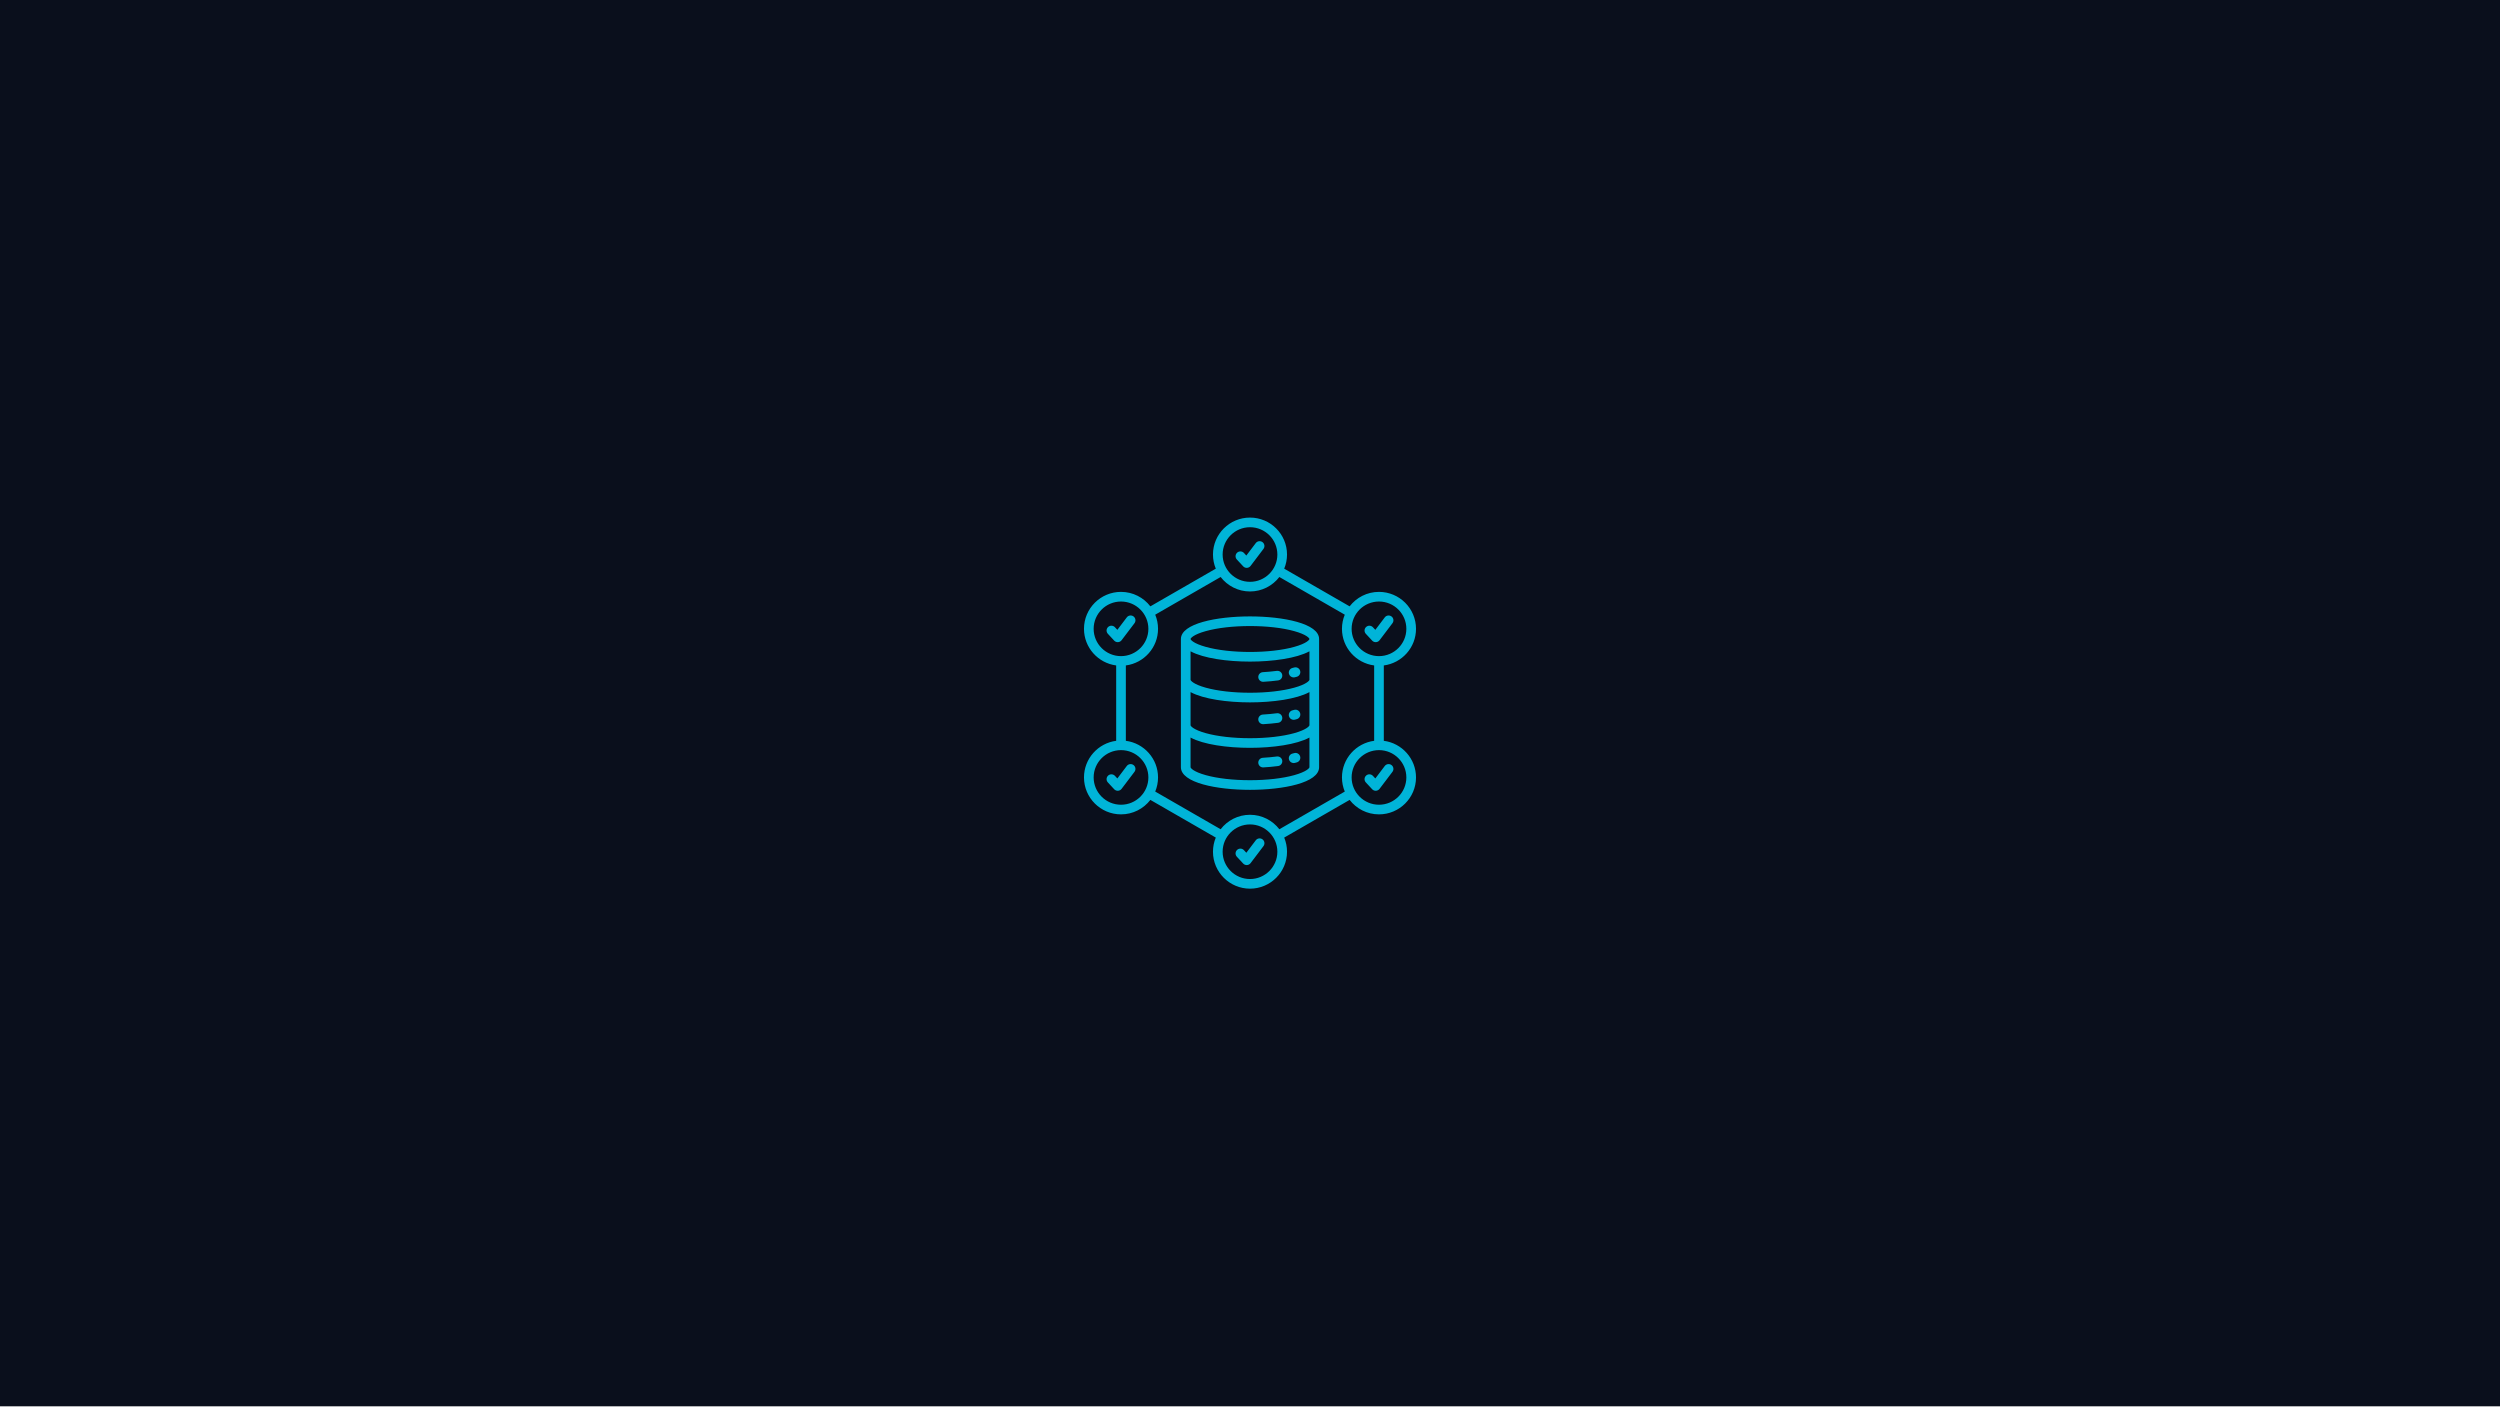
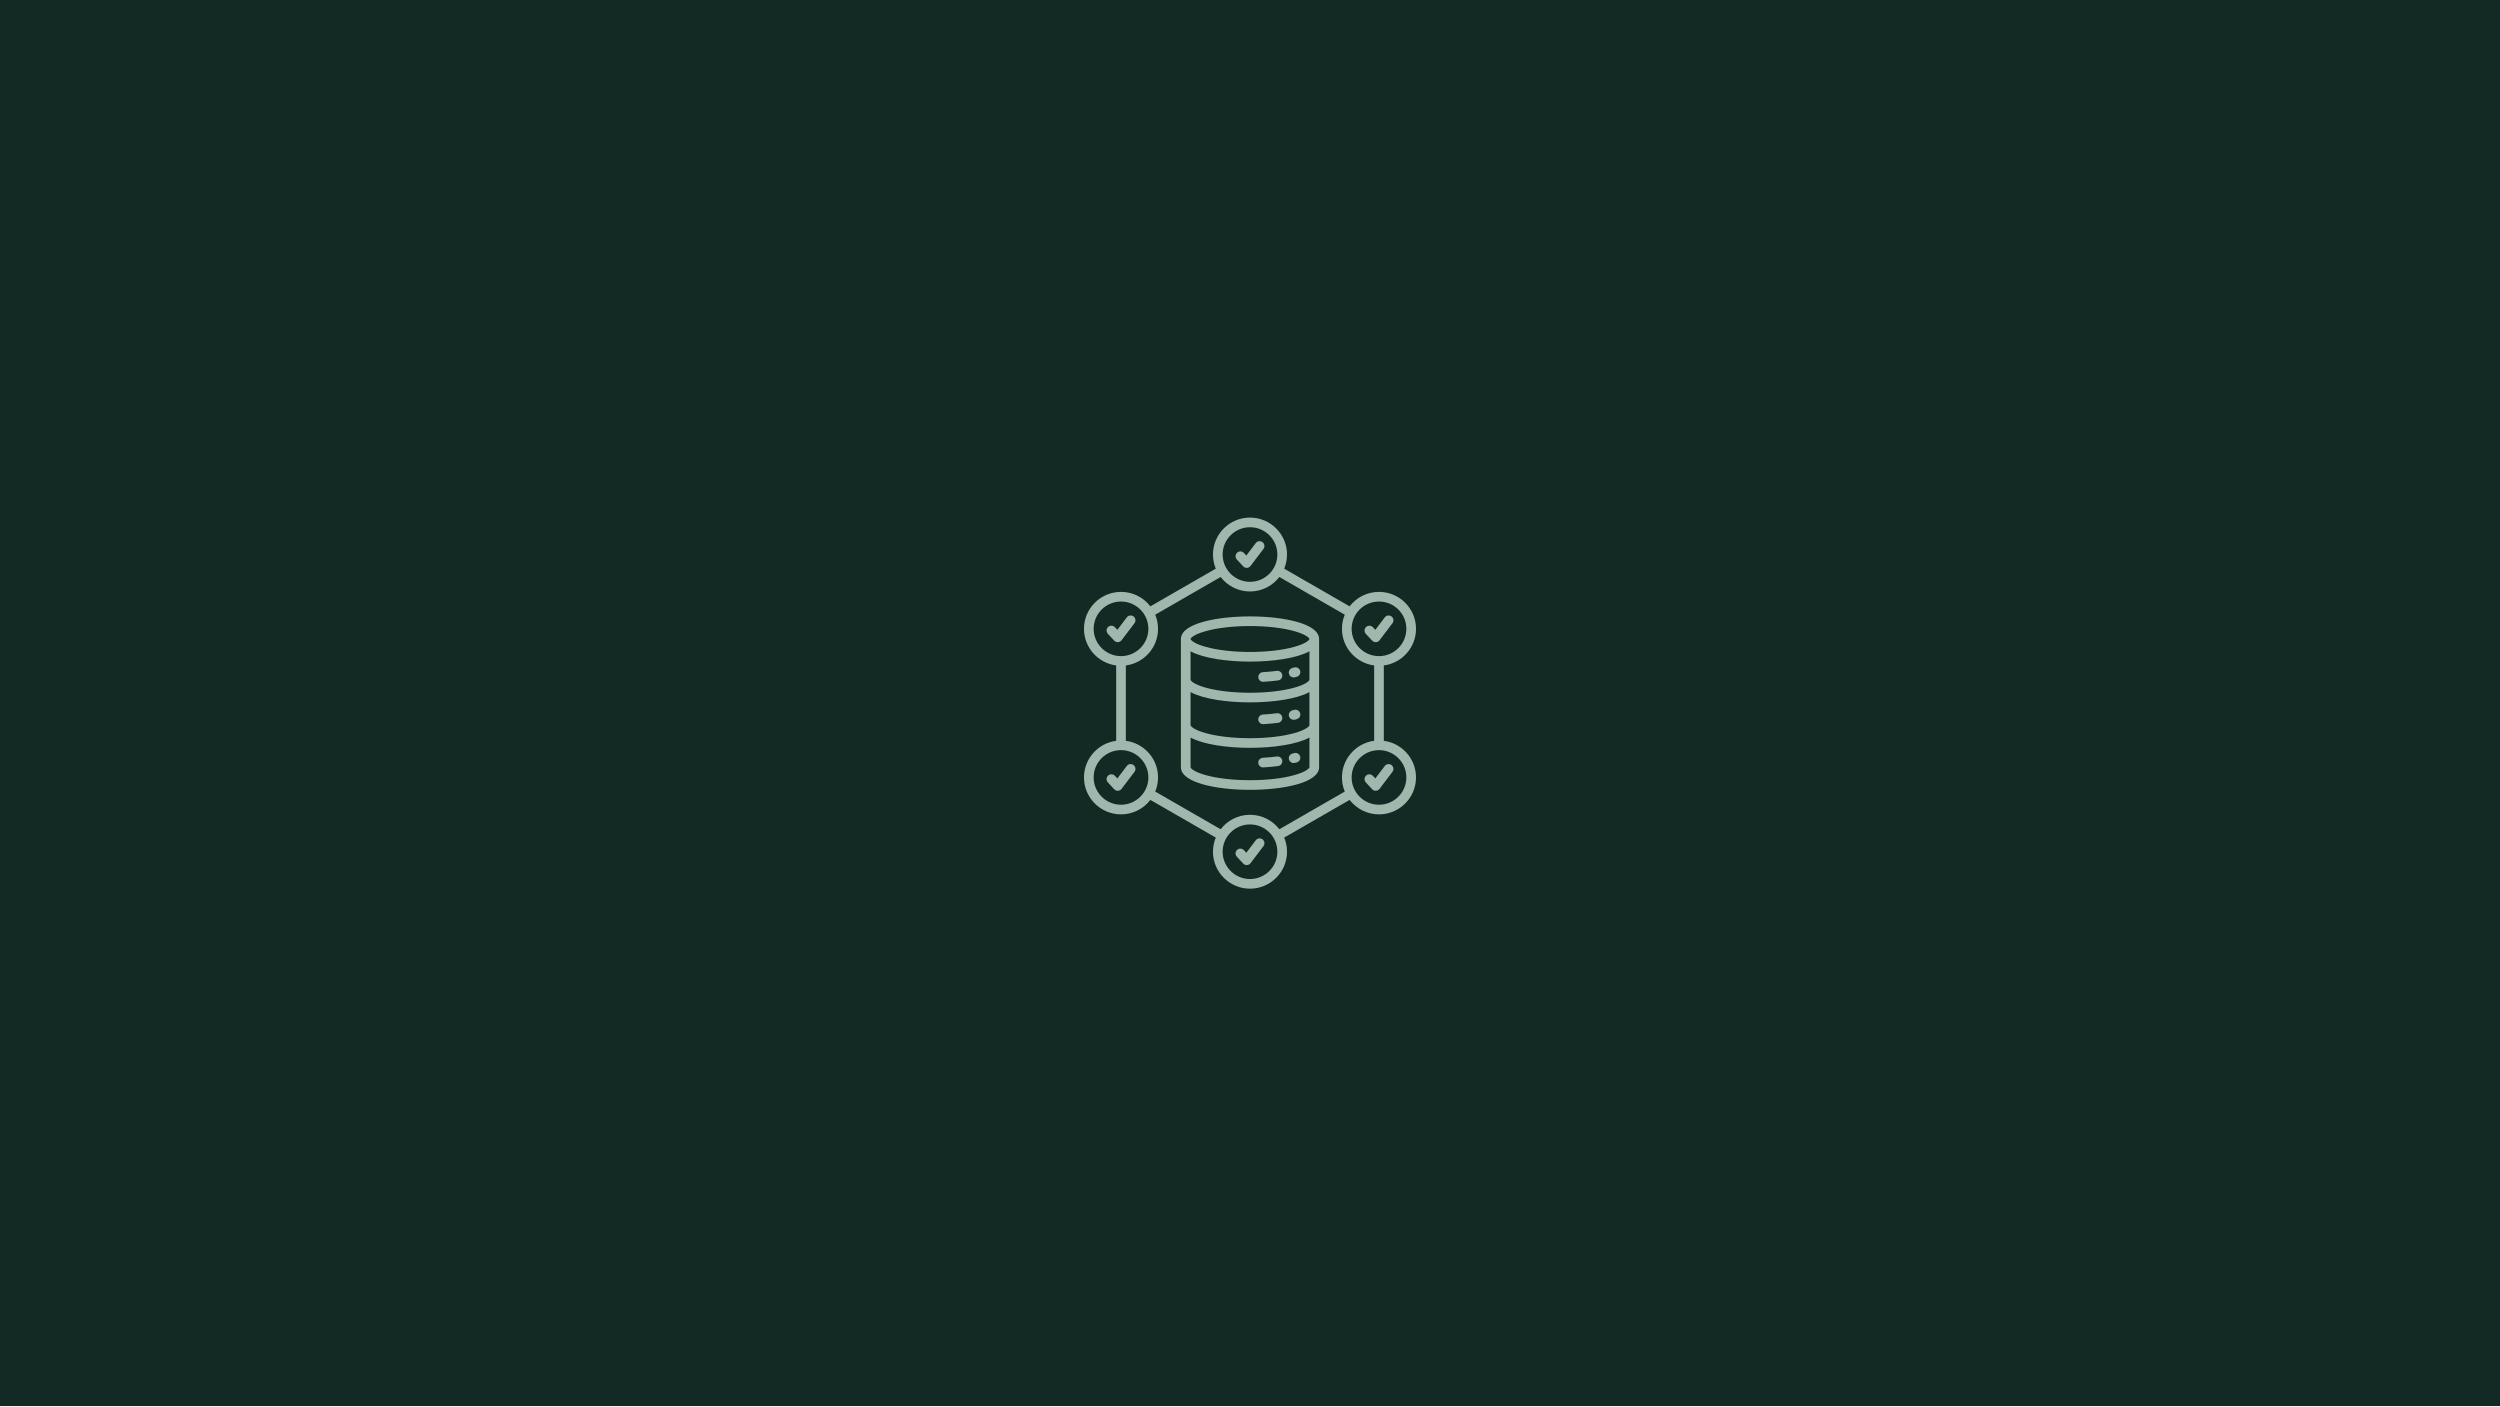
<svg xmlns="http://www.w3.org/2000/svg" width="1280" height="720" viewBox="0 0 1280 720" fill="none">
-   <g clip-path="url(#clip0_2330_29)">
-     <path d="M1280 0H0V720H1280V0Z" fill="#0A0F1C" />
-     <path d="M775 225H505V495H775V225Z" fill="#0A0F1C" />
-     <path d="M640 315.601C622.961 315.601 604.622 319.222 604.622 327.17V392.83C604.622 400.778 622.961 404.399 640 404.399C657.039 404.399 675.378 400.778 675.378 392.83V327.181C675.378 327.176 675.378 327.174 675.378 327.17C675.378 319.222 657.039 315.601 640 315.601ZM670.431 371.326C670.431 371.702 669.039 373.604 662.606 375.384C656.601 377.045 648.574 377.959 640 377.959C631.426 377.959 623.399 377.045 617.394 375.384C610.961 373.604 609.569 371.702 609.569 371.326V354.351C616.173 357.937 628.388 359.62 640 359.62C651.612 359.62 663.827 357.937 670.431 354.351V371.326ZM670.431 348.051C670.431 348.427 669.039 350.329 662.606 352.109C656.601 353.77 648.572 354.684 640 354.684C631.428 354.684 623.401 353.77 617.394 352.109C610.961 350.329 609.569 348.427 609.569 348.051V333.47C616.173 337.056 628.388 338.739 640 338.739C651.612 338.739 663.827 337.056 670.431 333.47V348.051ZM617.413 323.117C623.43 321.453 631.452 320.535 640 320.535C648.548 320.535 656.57 321.451 662.587 323.117C669.022 324.896 670.425 326.788 670.431 327.166V327.168V327.172C670.422 327.554 669.015 329.444 662.587 331.221C656.57 332.887 648.548 333.803 640 333.803C631.452 333.803 623.43 332.887 617.413 331.221C610.966 329.437 609.569 327.542 609.569 327.168C609.569 326.794 610.966 324.901 617.413 323.117ZM662.606 396.887C656.601 398.549 648.572 399.463 640 399.463C631.428 399.463 623.399 398.549 617.394 396.887C610.961 395.108 609.569 393.206 609.569 392.83V377.624C616.173 381.21 628.388 382.893 640 382.893C651.612 382.893 663.827 381.21 670.431 377.624V392.83C670.431 393.206 669.039 395.108 662.606 396.887ZM644.245 346.755C644.166 345.395 645.209 344.228 646.572 344.15C649.02 344.01 651.43 343.787 653.739 343.483C655.093 343.305 656.335 344.255 656.513 345.609C656.69 346.96 655.736 348.199 654.382 348.376C651.955 348.695 649.422 348.929 646.853 349.077C646.805 349.079 646.758 349.081 646.71 349.081C645.41 349.081 644.321 348.066 644.245 346.755ZM659.944 344.996C659.604 343.677 660.402 342.332 661.724 341.992C662.031 341.914 662.333 341.834 662.63 341.752C663.946 341.386 665.308 342.153 665.676 343.466C666.043 344.779 665.274 346.138 663.958 346.506C663.63 346.597 663.296 346.685 662.955 346.774C662.75 346.827 662.543 346.852 662.34 346.852C661.235 346.85 660.23 346.109 659.944 344.996ZM644.245 368.455C644.166 367.095 645.207 365.928 646.572 365.85C649.022 365.711 651.434 365.485 653.739 365.183C655.093 365.005 656.335 365.955 656.513 367.309C656.69 368.66 655.736 369.899 654.382 370.076C651.957 370.393 649.426 370.629 646.856 370.777C646.807 370.779 646.76 370.781 646.712 370.781C645.41 370.781 644.321 369.768 644.245 368.455ZM659.944 366.694C659.606 365.375 660.404 364.03 661.726 363.692C662.035 363.614 662.338 363.532 662.632 363.452C663.952 363.086 665.31 363.855 665.676 365.168C666.043 366.481 665.272 367.841 663.956 368.206C663.628 368.297 663.294 368.385 662.953 368.474C662.748 368.527 662.541 368.552 662.338 368.552C661.235 368.55 660.23 367.809 659.944 366.694ZM656.515 389.446C656.692 390.797 655.738 392.036 654.384 392.213C651.955 392.532 649.422 392.767 646.856 392.914C646.807 392.916 646.76 392.919 646.712 392.919C645.41 392.919 644.321 391.905 644.245 390.592C644.166 389.233 645.209 388.065 646.572 387.987C649.018 387.848 651.43 387.622 653.739 387.32C655.095 387.147 656.335 388.095 656.515 389.446ZM665.676 387.303C666.043 388.616 665.274 389.976 663.958 390.343C663.63 390.434 663.296 390.522 662.955 390.611C662.75 390.664 662.543 390.689 662.34 390.689C661.237 390.689 660.232 389.948 659.947 388.836C659.606 387.516 660.404 386.171 661.726 385.832C662.033 385.753 662.335 385.673 662.632 385.591C663.946 385.221 665.31 385.99 665.676 387.303ZM708.513 379.293V340.707C717.802 339.493 724.998 331.551 724.998 321.958C724.998 311.527 716.494 303.042 706.039 303.042C699.922 303.042 694.476 305.949 691.008 310.45L657.511 291.155C658.44 288.923 658.956 286.478 658.956 283.916C658.958 273.485 650.455 265 640 265C629.545 265 621.042 273.485 621.042 283.916C621.042 286.478 621.558 288.923 622.487 291.155L588.99 310.45C585.522 305.951 580.076 303.042 573.958 303.042C563.504 303.042 555 311.527 555 321.958C555 331.551 562.196 339.493 571.485 340.707V379.291C562.196 380.505 555 388.447 555 398.04C555 408.471 563.506 416.956 573.958 416.956C580.076 416.956 585.52 414.049 588.99 409.548L622.487 428.843C621.558 431.075 621.042 433.519 621.042 436.082C621.042 446.513 629.547 455 640 455C650.453 455 658.958 446.513 658.958 436.084C658.958 433.522 658.442 431.077 657.513 428.845L691.01 409.55C694.478 414.049 699.924 416.958 706.042 416.958C716.496 416.958 725 408.473 725 398.042C724.998 388.449 717.802 380.507 708.513 379.293ZM706.042 307.978C713.767 307.978 720.053 314.25 720.053 321.958C720.053 329.665 713.767 335.938 706.042 335.938C698.314 335.938 692.03 329.665 692.03 321.958C692.03 314.25 698.314 307.978 706.042 307.978ZM640 269.936C647.725 269.936 654.012 276.208 654.012 283.916C654.012 291.623 647.727 297.895 640 297.895C632.273 297.895 625.989 291.623 625.989 283.916C625.989 276.208 632.275 269.936 640 269.936ZM559.947 321.958C559.947 314.248 566.233 307.978 573.958 307.978C581.684 307.978 587.97 314.25 587.97 321.958C587.97 329.665 581.684 335.938 573.958 335.938C566.233 335.938 559.947 329.668 559.947 321.958ZM573.961 412.022C566.233 412.022 559.949 405.75 559.949 398.042C559.949 390.335 566.235 384.062 573.961 384.062C581.686 384.062 587.972 390.335 587.972 398.042C587.972 405.75 581.686 412.022 573.961 412.022ZM640 450.064C632.273 450.064 625.989 443.792 625.989 436.084C625.989 428.377 632.275 422.105 640 422.105C647.725 422.105 654.012 428.377 654.012 436.084C654.012 443.794 647.727 450.064 640 450.064ZM655.031 424.577C651.563 420.076 646.117 417.169 640 417.169C633.883 417.169 628.437 420.076 624.969 424.577L591.472 405.281C592.401 403.05 592.917 400.605 592.917 398.042C592.917 388.449 585.721 380.507 576.432 379.293V340.707C585.721 339.493 592.917 331.551 592.917 321.958C592.917 319.395 592.401 316.95 591.472 314.719L624.969 295.423C628.439 299.924 633.885 302.831 640 302.831C646.115 302.831 651.561 299.924 655.031 295.423L688.528 314.719C687.599 316.95 687.083 319.395 687.083 321.958C687.083 331.551 694.279 339.493 703.568 340.707V379.291C694.279 380.505 687.083 388.447 687.083 398.04C687.083 400.603 687.599 403.048 688.528 405.279L655.031 424.577ZM706.042 412.022C698.314 412.022 692.03 405.75 692.03 398.042C692.03 390.335 698.316 384.062 706.042 384.062C713.767 384.062 720.053 390.335 720.053 398.042C720.053 405.75 713.767 412.022 706.042 412.022ZM572.399 328.783C572.357 328.785 572.317 328.785 572.276 328.785C571.589 328.785 570.931 328.5 570.461 327.993L567.226 324.506C566.297 323.505 566.358 321.945 567.361 321.018C568.362 320.094 569.928 320.153 570.857 321.151L572.086 322.475L576.91 316.104C577.733 315.016 579.284 314.801 580.374 315.622C581.464 316.444 581.679 317.991 580.856 319.078L574.25 327.801C573.806 328.39 573.129 328.747 572.399 328.783ZM633.265 286.468C632.336 285.467 632.398 283.907 633.398 282.98C634.401 282.056 635.965 282.113 636.894 283.113L638.123 284.437L642.947 278.066C643.771 276.978 645.321 276.763 646.411 277.584C647.501 278.406 647.717 279.953 646.894 281.04L640.288 289.763C639.846 290.346 639.168 290.703 638.438 290.741C638.396 290.743 638.356 290.743 638.316 290.743C637.628 290.743 636.97 290.458 636.5 289.951L633.265 286.468ZM699.307 324.51C698.378 323.509 698.439 321.949 699.442 321.023C700.445 320.098 702.009 320.157 702.937 321.158L704.167 322.481L708.991 316.11C709.814 315.023 711.365 314.807 712.455 315.629C713.545 316.45 713.76 317.997 712.937 319.085L706.331 327.808C705.889 328.39 705.212 328.747 704.482 328.785C704.44 328.787 704.4 328.787 704.359 328.787C703.672 328.787 703.014 328.502 702.544 327.996L699.307 324.51ZM712.935 395.169L706.329 403.892C705.887 404.475 705.21 404.834 704.48 404.87C704.438 404.872 704.397 404.874 704.357 404.874C703.67 404.874 703.012 404.589 702.542 404.082L699.307 400.597C698.378 399.596 698.439 398.036 699.442 397.109C700.443 396.182 702.009 396.241 702.937 397.244L704.167 398.568L708.991 392.197C709.814 391.109 711.365 390.894 712.455 391.715C713.542 392.534 713.758 394.082 712.935 395.169ZM646.894 433.211L640.288 441.934C639.846 442.517 639.168 442.874 638.438 442.912C638.396 442.914 638.356 442.916 638.316 442.916C637.628 442.916 636.97 442.631 636.5 442.124L633.265 438.639C632.336 437.638 632.398 436.078 633.398 435.151C634.401 434.225 635.965 434.284 636.894 435.284L638.123 436.608L642.947 430.237C643.771 429.149 645.321 428.934 646.411 429.755C647.501 430.577 647.717 432.124 646.894 433.211ZM580.854 395.169L574.248 403.892C573.806 404.475 573.129 404.832 572.399 404.87C572.357 404.872 572.317 404.874 572.276 404.874C571.589 404.874 570.931 404.589 570.461 404.082L567.226 400.597C566.297 399.596 566.358 398.036 567.359 397.109C568.362 396.182 569.926 396.244 570.854 397.242L572.084 398.566L576.908 392.194C577.731 391.107 579.282 390.892 580.372 391.713C581.461 392.534 581.677 394.082 580.854 395.169Z" fill="#00B4D8" />
+   <g clip-path="url(#clip0_2601_98)">
+     <mask id="mask0_2601_98" style="mask-type:luminance" maskUnits="userSpaceOnUse" x="0" y="0" width="1280" height="720">
+       <path d="M1280 0H0V720H1280V0Z" fill="white" />
+     </mask>
+     <g mask="url(#mask0_2601_98)">
+       <path d="M1280 0H0V720H1280V0Z" fill="#132A24" />
+       <path d="M775 225H505V495H775V225Z" fill="#132A24" />
+       <path d="M640 315.601C622.961 315.601 604.622 319.222 604.622 327.17V392.83C604.622 400.778 622.961 404.399 640 404.399C657.039 404.399 675.378 400.778 675.378 392.83V327.181C675.378 327.176 675.378 327.174 675.378 327.17C675.378 319.222 657.039 315.601 640 315.601ZM670.431 371.326C670.431 371.702 669.039 373.604 662.606 375.384C656.601 377.045 648.574 377.959 640 377.959C631.426 377.959 623.399 377.045 617.394 375.384C610.961 373.604 609.569 371.702 609.569 371.326V354.351C616.173 357.937 628.388 359.62 640 359.62C651.612 359.62 663.827 357.937 670.431 354.351V371.326ZM670.431 348.051C670.431 348.427 669.039 350.329 662.606 352.109C656.601 353.77 648.572 354.684 640 354.684C631.428 354.684 623.401 353.77 617.394 352.109C610.961 350.329 609.569 348.427 609.569 348.051V333.47C616.173 337.056 628.388 338.739 640 338.739C651.612 338.739 663.827 337.056 670.431 333.47V348.051ZM617.413 323.117C623.43 321.453 631.452 320.535 640 320.535C648.548 320.535 656.57 321.451 662.587 323.117C669.022 324.896 670.425 326.788 670.431 327.166V327.168V327.172C670.422 327.554 669.015 329.444 662.587 331.221C656.57 332.887 648.548 333.803 640 333.803C631.452 333.803 623.43 332.887 617.413 331.221C610.966 329.437 609.569 327.542 609.569 327.168C609.569 326.794 610.966 324.901 617.413 323.117ZM662.606 396.887C656.601 398.549 648.572 399.463 640 399.463C631.428 399.463 623.399 398.549 617.394 396.887C610.961 395.108 609.569 393.206 609.569 392.83V377.624C616.173 381.21 628.388 382.893 640 382.893C651.612 382.893 663.827 381.21 670.431 377.624V392.83C670.431 393.206 669.039 395.108 662.606 396.887ZM644.245 346.755C644.166 345.395 645.209 344.228 646.572 344.15C649.02 344.01 651.43 343.787 653.739 343.483C655.093 343.305 656.335 344.255 656.513 345.609C656.69 346.96 655.736 348.199 654.382 348.376C651.955 348.695 649.422 348.929 646.853 349.077C646.805 349.079 646.758 349.081 646.71 349.081C645.41 349.081 644.321 348.066 644.245 346.755ZM659.944 344.996C659.604 343.677 660.402 342.332 661.724 341.992C662.031 341.914 662.333 341.834 662.63 341.752C663.946 341.386 665.308 342.153 665.676 343.466C666.043 344.779 665.274 346.138 663.958 346.506C663.63 346.597 663.296 346.685 662.955 346.774C662.75 346.827 662.543 346.852 662.34 346.852C661.235 346.85 660.23 346.109 659.944 344.996ZM644.245 368.455C644.166 367.095 645.207 365.928 646.572 365.85C649.022 365.711 651.434 365.485 653.739 365.183C655.093 365.005 656.335 365.955 656.513 367.309C656.69 368.66 655.736 369.899 654.382 370.076C651.957 370.393 649.426 370.629 646.856 370.777C646.807 370.779 646.76 370.781 646.712 370.781C645.41 370.781 644.321 369.768 644.245 368.455ZM659.944 366.694C659.606 365.375 660.404 364.03 661.726 363.692C662.035 363.614 662.338 363.532 662.632 363.452C663.952 363.086 665.31 363.855 665.676 365.168C666.043 366.481 665.272 367.841 663.956 368.206C663.628 368.297 663.294 368.385 662.953 368.474C662.748 368.527 662.541 368.552 662.338 368.552C661.235 368.55 660.23 367.809 659.944 366.694ZM656.515 389.446C656.692 390.797 655.738 392.036 654.384 392.213C651.955 392.532 649.422 392.767 646.856 392.914C646.807 392.916 646.76 392.919 646.712 392.919C645.41 392.919 644.321 391.905 644.245 390.592C644.166 389.233 645.209 388.065 646.572 387.987C649.018 387.848 651.43 387.622 653.739 387.32C655.095 387.147 656.335 388.095 656.515 389.446ZM665.676 387.303C666.043 388.616 665.274 389.976 663.958 390.343C663.63 390.434 663.296 390.522 662.955 390.611C662.75 390.664 662.543 390.689 662.34 390.689C661.237 390.689 660.232 389.948 659.947 388.836C659.606 387.516 660.404 386.171 661.726 385.832C662.033 385.753 662.335 385.673 662.632 385.591C663.946 385.221 665.31 385.99 665.676 387.303ZM708.513 379.293V340.707C717.802 339.493 724.998 331.551 724.998 321.958C724.998 311.527 716.494 303.042 706.039 303.042C699.922 303.042 694.476 305.949 691.008 310.45L657.511 291.155C658.44 288.923 658.956 286.478 658.956 283.916C658.958 273.485 650.455 265 640 265C629.545 265 621.042 273.485 621.042 283.916C621.042 286.478 621.558 288.923 622.487 291.155L588.99 310.45C585.522 305.951 580.076 303.042 573.958 303.042C563.504 303.042 555 311.527 555 321.958C555 331.551 562.196 339.493 571.485 340.707V379.291C562.196 380.505 555 388.447 555 398.04C555 408.471 563.506 416.956 573.958 416.956C580.076 416.956 585.52 414.049 588.99 409.548L622.487 428.843C621.558 431.075 621.042 433.519 621.042 436.082C621.042 446.513 629.547 455 640 455C650.453 455 658.958 446.513 658.958 436.084C658.958 433.522 658.442 431.077 657.513 428.845L691.01 409.55C694.478 414.049 699.924 416.958 706.042 416.958C716.496 416.958 725 408.473 725 398.042C724.998 388.449 717.802 380.507 708.513 379.293ZM706.042 307.978C713.767 307.978 720.053 314.25 720.053 321.958C720.053 329.665 713.767 335.938 706.042 335.938C698.314 335.938 692.03 329.665 692.03 321.958C692.03 314.25 698.314 307.978 706.042 307.978ZM640 269.936C647.725 269.936 654.012 276.208 654.012 283.916C654.012 291.623 647.727 297.895 640 297.895C632.273 297.895 625.989 291.623 625.989 283.916C625.989 276.208 632.275 269.936 640 269.936ZM559.947 321.958C559.947 314.248 566.233 307.978 573.958 307.978C581.684 307.978 587.97 314.25 587.97 321.958C587.97 329.665 581.684 335.938 573.958 335.938C566.233 335.938 559.947 329.668 559.947 321.958ZM573.961 412.022C566.233 412.022 559.949 405.75 559.949 398.042C559.949 390.335 566.235 384.062 573.961 384.062C581.686 384.062 587.972 390.335 587.972 398.042C587.972 405.75 581.686 412.022 573.961 412.022ZM640 450.064C632.273 450.064 625.989 443.792 625.989 436.084C625.989 428.377 632.275 422.105 640 422.105C647.725 422.105 654.012 428.377 654.012 436.084C654.012 443.794 647.727 450.064 640 450.064ZM655.031 424.577C651.563 420.076 646.117 417.169 640 417.169C633.883 417.169 628.437 420.076 624.969 424.577L591.472 405.281C592.401 403.05 592.917 400.605 592.917 398.042C592.917 388.449 585.721 380.507 576.432 379.293V340.707C585.721 339.493 592.917 331.551 592.917 321.958C592.917 319.395 592.401 316.95 591.472 314.719L624.969 295.423C628.439 299.924 633.885 302.831 640 302.831C646.115 302.831 651.561 299.924 655.031 295.423L688.528 314.719C687.599 316.95 687.083 319.395 687.083 321.958C687.083 331.551 694.279 339.493 703.568 340.707V379.291C694.279 380.505 687.083 388.447 687.083 398.04C687.083 400.603 687.599 403.048 688.528 405.279L655.031 424.577ZM706.042 412.022C698.314 412.022 692.03 405.75 692.03 398.042C692.03 390.335 698.316 384.062 706.042 384.062C713.767 384.062 720.053 390.335 720.053 398.042C720.053 405.75 713.767 412.022 706.042 412.022ZM572.399 328.783C572.357 328.785 572.317 328.785 572.276 328.785C571.589 328.785 570.931 328.5 570.461 327.993L567.226 324.506C566.297 323.505 566.358 321.945 567.361 321.018C568.362 320.094 569.928 320.153 570.857 321.151L572.086 322.475L576.91 316.104C577.733 315.016 579.284 314.801 580.374 315.622C581.464 316.444 581.679 317.991 580.856 319.078L574.25 327.801C573.806 328.39 573.129 328.747 572.399 328.783ZM633.265 286.468C632.336 285.467 632.398 283.907 633.398 282.98C634.401 282.056 635.965 282.113 636.894 283.113L638.123 284.437L642.947 278.066C643.771 276.978 645.321 276.763 646.411 277.584C647.501 278.406 647.717 279.953 646.894 281.04L640.288 289.763C639.846 290.346 639.168 290.703 638.438 290.741C638.396 290.743 638.356 290.743 638.316 290.743C637.628 290.743 636.97 290.458 636.5 289.951L633.265 286.468ZM699.307 324.51C698.378 323.509 698.439 321.949 699.442 321.023C700.445 320.098 702.009 320.157 702.937 321.158L704.167 322.481L708.991 316.11C709.814 315.023 711.365 314.807 712.455 315.629C713.545 316.45 713.76 317.997 712.937 319.085L706.331 327.808C705.889 328.39 705.212 328.747 704.482 328.785C704.44 328.787 704.4 328.787 704.359 328.787C703.672 328.787 703.014 328.502 702.544 327.996L699.307 324.51ZM712.935 395.169L706.329 403.892C705.887 404.475 705.21 404.834 704.48 404.87C704.438 404.872 704.397 404.874 704.357 404.874C703.67 404.874 703.012 404.589 702.542 404.082L699.307 400.597C698.378 399.596 698.439 398.036 699.442 397.109C700.443 396.182 702.009 396.241 702.937 397.244L704.167 398.568L708.991 392.197C709.814 391.109 711.365 390.894 712.455 391.715C713.542 392.534 713.758 394.082 712.935 395.169ZM646.894 433.211L640.288 441.934C639.846 442.517 639.168 442.874 638.438 442.912C638.396 442.914 638.356 442.916 638.316 442.916C637.628 442.916 636.97 442.631 636.5 442.124L633.265 438.639C632.336 437.638 632.398 436.078 633.398 435.151C634.401 434.225 635.965 434.284 636.894 435.284L638.123 436.608L642.947 430.237C643.771 429.149 645.321 428.934 646.411 429.755C647.501 430.577 647.717 432.124 646.894 433.211ZM580.854 395.169L574.248 403.892C573.806 404.475 573.129 404.832 572.399 404.87C572.357 404.872 572.317 404.874 572.276 404.874C571.589 404.874 570.931 404.589 570.461 404.082L567.226 400.597C566.297 399.596 566.358 398.036 567.359 397.109C568.362 396.182 569.926 396.244 570.854 397.242L572.084 398.566L576.908 392.194C577.731 391.107 579.282 390.892 580.372 391.713C581.461 392.534 581.677 394.082 580.854 395.169Z" fill="#9FB8AD" />
+     </g>
  </g>
  <defs>
-     <clipPath id="clip0_2330_29">
+     <clipPath id="clip0_2601_98">
      <rect width="1280" height="720" fill="white" />
    </clipPath>
  </defs>
</svg>
